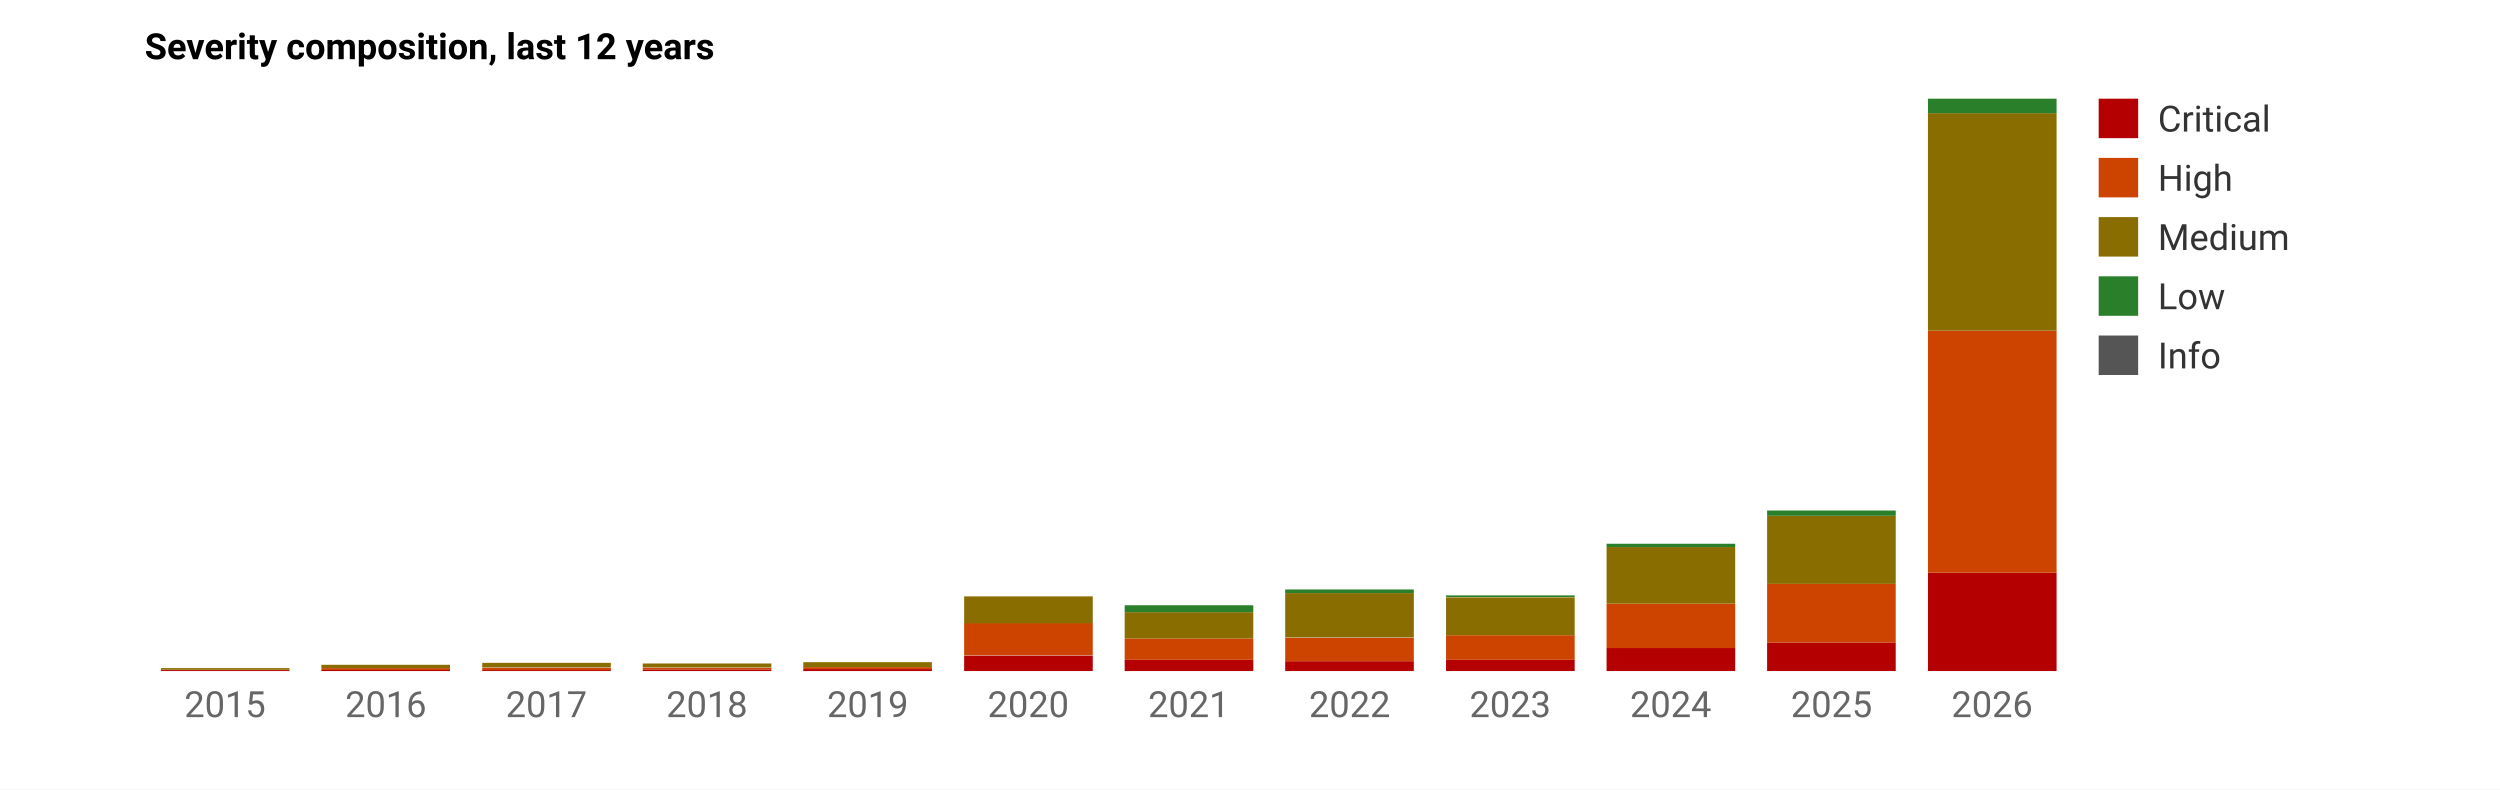
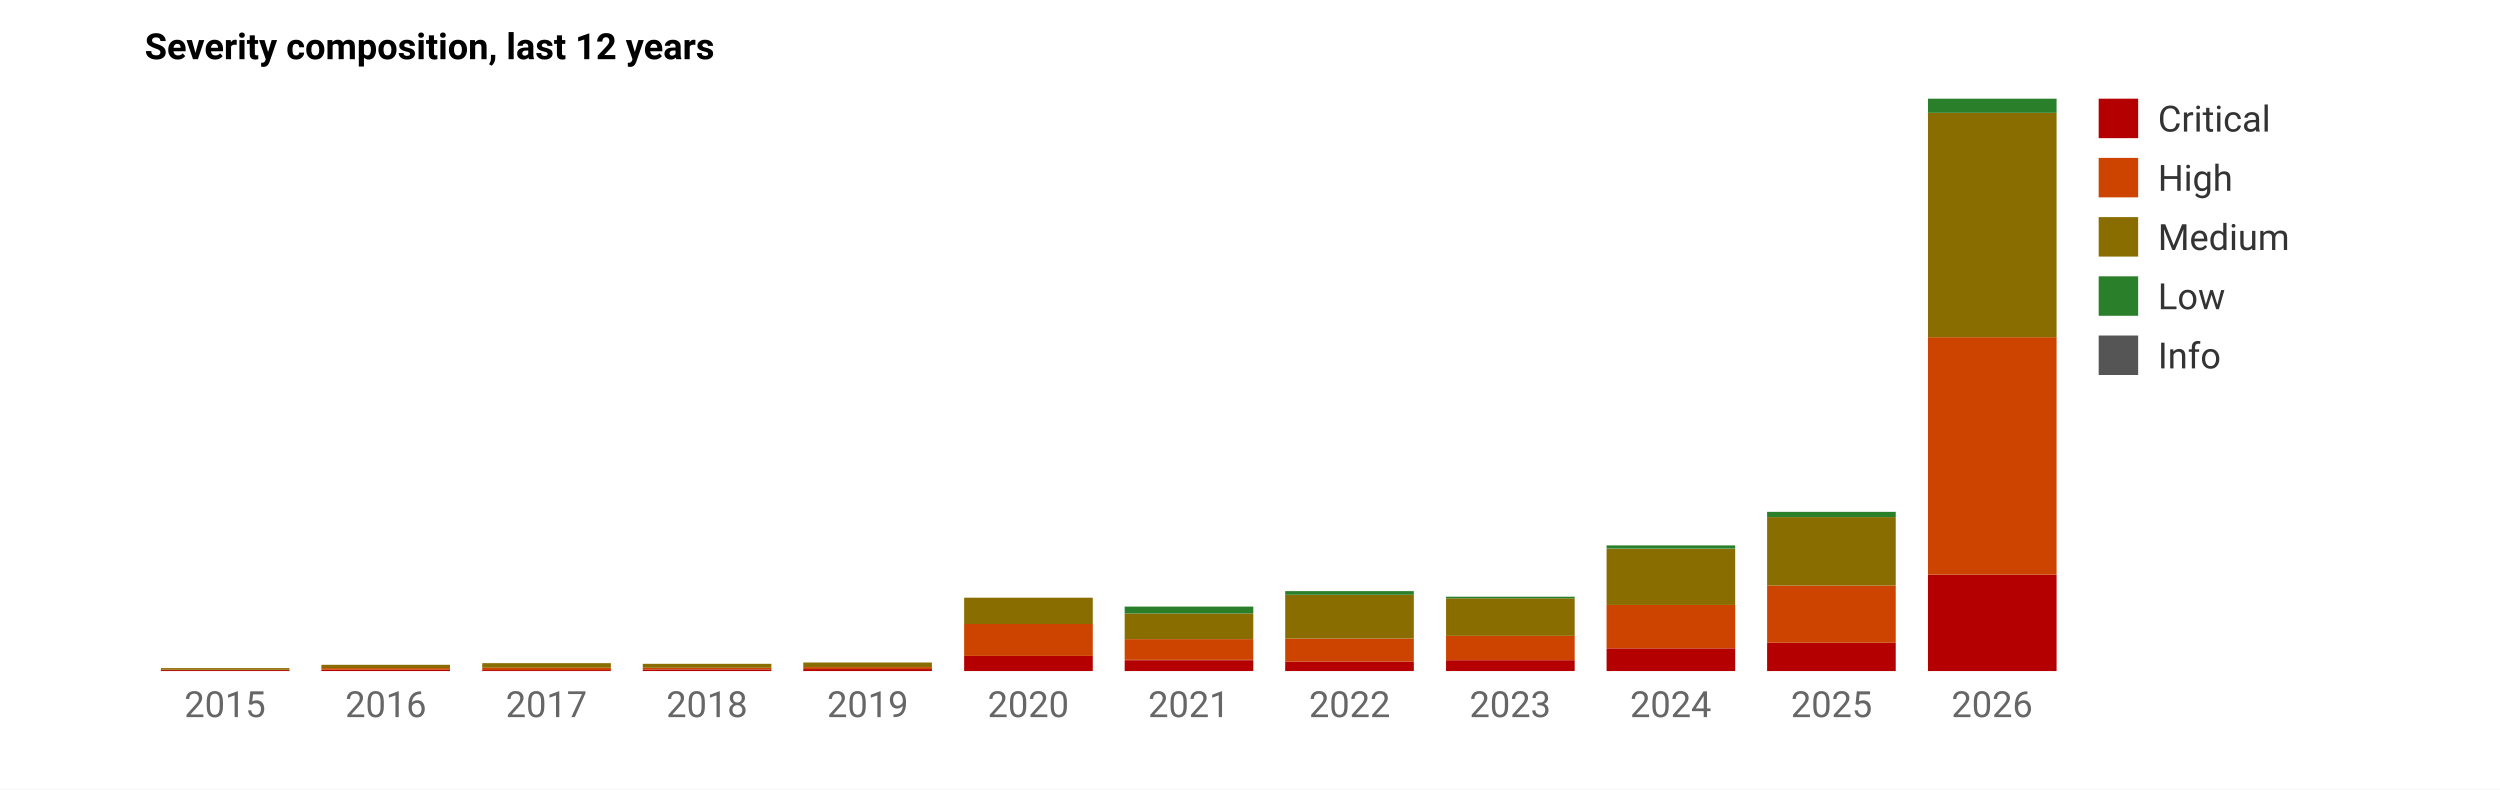
<svg xmlns="http://www.w3.org/2000/svg" viewBox="0 0 760 240" role="img" aria-label="Severity composition per year" font-family="system-ui,-apple-system,Segoe UI,Roboto,sans-serif" font-size="11">
  <rect x="0" y="0" width="100%" height="100%" fill="white" />
  <text x="44" y="18" font-weight="600">Severity composition, last 12 years</text>
  <rect x="48.9" y="203.7" width="39.1" height="0.3" fill="#b40000" />
  <rect x="48.9" y="203.6" width="39.1" height="0.1" fill="#cc4400" />
  <rect x="48.9" y="203.1" width="39.1" height="0.5" fill="#8a6d00" />
  <text x="68.4" y="218" text-anchor="middle" fill="#666">2015</text>
  <rect x="97.7" y="203.6" width="39.1" height="0.4" fill="#b40000" />
-   <rect x="97.7" y="203.1" width="39.1" height="0.6" fill="#cc4400" />
+   <rect x="97.7" y="203.1" width="39.1" height="0.5" fill="#cc4400" />
  <rect x="97.7" y="202.1" width="39.1" height="1.0" fill="#8a6d00" />
  <text x="117.3" y="218" text-anchor="middle" fill="#666">2016</text>
  <rect x="146.6" y="203.7" width="39.1" height="0.3" fill="#b40000" />
  <rect x="146.6" y="203.0" width="39.1" height="0.7" fill="#cc4400" />
-   <rect x="146.6" y="201.5" width="39.1" height="1.4" fill="#8a6d00" />
-   <rect x="146.6" y="201.5" width="39.1" height="0.0" fill="#2a7f2a" />
+   <rect x="146.6" y="201.6" width="39.1" height="1.4" fill="#8a6d00" />
+   <rect x="146.6" y="201.6" width="39.1" height="0.0" fill="#2a7f2a" />
  <text x="166.1" y="218" text-anchor="middle" fill="#666">2017</text>
  <rect x="195.4" y="203.5" width="39.1" height="0.5" fill="#b40000" />
  <rect x="195.4" y="203.0" width="39.1" height="0.5" fill="#cc4400" />
-   <rect x="195.4" y="201.7" width="39.1" height="1.2" fill="#8a6d00" />
+   <rect x="195.4" y="201.8" width="39.1" height="1.2" fill="#8a6d00" />
  <text x="214.9" y="218" text-anchor="middle" fill="#666">2018</text>
  <rect x="244.2" y="203.4" width="39.1" height="0.6" fill="#b40000" />
  <rect x="244.2" y="202.8" width="39.1" height="0.6" fill="#cc4400" />
-   <rect x="244.2" y="201.3" width="39.1" height="1.5" fill="#8a6d00" />
+   <rect x="244.2" y="201.4" width="39.1" height="1.4" fill="#8a6d00" />
  <rect x="244.2" y="201.3" width="39.1" height="0.0" fill="#2a7f2a" />
  <text x="263.8" y="218" text-anchor="middle" fill="#666">2019</text>
-   <rect x="293.1" y="199.3" width="39.1" height="4.7" fill="#b40000" />
-   <rect x="293.1" y="189.4" width="39.1" height="9.8" fill="#cc4400" />
-   <rect x="293.1" y="181.3" width="39.1" height="8.2" fill="#8a6d00" />
-   <rect x="293.1" y="181.2" width="39.1" height="0.0" fill="#2a7f2a" />
+   <rect x="293.1" y="199.4" width="39.1" height="4.6" fill="#b40000" />
+   <rect x="293.1" y="189.7" width="39.1" height="9.7" fill="#cc4400" />
+   <rect x="293.1" y="181.7" width="39.1" height="8.0" fill="#8a6d00" />
+   <rect x="293.1" y="181.7" width="39.1" height="0.0" fill="#2a7f2a" />
  <text x="312.6" y="218" text-anchor="middle" fill="#666">2020</text>
-   <rect x="341.9" y="200.6" width="39.1" height="3.4" fill="#b40000" />
-   <rect x="341.9" y="194.1" width="39.1" height="6.5" fill="#cc4400" />
-   <rect x="341.9" y="186.1" width="39.1" height="8.0" fill="#8a6d00" />
-   <rect x="341.9" y="184.0" width="39.1" height="2.1" fill="#2a7f2a" />
+   <rect x="341.9" y="200.7" width="39.1" height="3.3" fill="#b40000" />
+   <rect x="341.9" y="194.3" width="39.1" height="6.3" fill="#cc4400" />
+   <rect x="341.9" y="186.5" width="39.1" height="7.8" fill="#8a6d00" />
+   <rect x="341.9" y="184.4" width="39.1" height="2.1" fill="#2a7f2a" />
  <text x="361.4" y="218" text-anchor="middle" fill="#666">2021</text>
-   <rect x="390.7" y="201.0" width="39.1" height="3.0" fill="#b40000" />
-   <rect x="390.7" y="193.9" width="39.1" height="7.1" fill="#cc4400" />
-   <rect x="390.7" y="180.3" width="39.1" height="13.5" fill="#8a6d00" />
-   <rect x="390.7" y="179.2" width="39.1" height="1.1" fill="#2a7f2a" />
+   <rect x="390.7" y="201.1" width="39.1" height="2.9" fill="#b40000" />
+   <rect x="390.7" y="194.1" width="39.1" height="7.0" fill="#cc4400" />
+   <rect x="390.7" y="180.8" width="39.1" height="13.3" fill="#8a6d00" />
+   <rect x="390.7" y="179.7" width="39.1" height="1.1" fill="#2a7f2a" />
  <text x="410.3" y="218" text-anchor="middle" fill="#666">2022</text>
-   <rect x="439.6" y="200.6" width="39.1" height="3.4" fill="#b40000" />
-   <rect x="439.6" y="193.1" width="39.1" height="7.5" fill="#cc4400" />
-   <rect x="439.6" y="181.6" width="39.1" height="11.5" fill="#8a6d00" />
-   <rect x="439.6" y="181.0" width="39.1" height="0.5" fill="#2a7f2a" />
+   <rect x="439.6" y="200.7" width="39.1" height="3.3" fill="#b40000" />
+   <rect x="439.6" y="193.3" width="39.1" height="7.4" fill="#cc4400" />
+   <rect x="439.6" y="181.9" width="39.1" height="11.4" fill="#8a6d00" />
+   <rect x="439.6" y="181.4" width="39.1" height="0.5" fill="#2a7f2a" />
  <text x="459.1" y="218" text-anchor="middle" fill="#666">2023</text>
-   <rect x="488.4" y="197.0" width="39.1" height="7.0" fill="#b40000" />
-   <rect x="488.4" y="183.5" width="39.1" height="13.5" fill="#cc4400" />
-   <rect x="488.4" y="166.3" width="39.1" height="17.2" fill="#8a6d00" />
-   <rect x="488.4" y="165.3" width="39.1" height="1.0" fill="#2a7f2a" />
+   <rect x="488.4" y="197.1" width="39.1" height="6.9" fill="#b40000" />
+   <rect x="488.4" y="183.9" width="39.1" height="13.2" fill="#cc4400" />
+   <rect x="488.4" y="166.9" width="39.1" height="17.0" fill="#8a6d00" />
+   <rect x="488.4" y="165.8" width="39.1" height="1.0" fill="#2a7f2a" />
  <text x="507.9" y="218" text-anchor="middle" fill="#666">2024</text>
-   <rect x="537.2" y="195.3" width="39.1" height="8.7" fill="#b40000" />
-   <rect x="537.2" y="177.5" width="39.1" height="17.8" fill="#cc4400" />
-   <rect x="537.2" y="156.8" width="39.1" height="20.7" fill="#8a6d00" />
-   <rect x="537.2" y="155.2" width="39.1" height="1.6" fill="#2a7f2a" />
+   <rect x="537.2" y="195.4" width="39.1" height="8.6" fill="#b40000" />
+   <rect x="537.2" y="178.0" width="39.1" height="17.4" fill="#cc4400" />
+   <rect x="537.2" y="157.2" width="39.1" height="20.8" fill="#8a6d00" />
+   <rect x="537.2" y="155.6" width="39.1" height="1.6" fill="#2a7f2a" />
  <text x="556.8" y="218" text-anchor="middle" fill="#666">2025</text>
-   <rect x="586.1" y="174.1" width="39.1" height="29.9" fill="#b40000" />
-   <rect x="586.1" y="100.5" width="39.1" height="73.6" fill="#cc4400" />
-   <rect x="586.1" y="34.4" width="39.1" height="66.1" fill="#8a6d00" />
-   <rect x="586.1" y="30.0" width="39.1" height="4.4" fill="#2a7f2a" />
+   <rect x="586.1" y="174.7" width="39.1" height="29.3" fill="#b40000" />
+   <rect x="586.1" y="102.5" width="39.1" height="72.2" fill="#cc4400" />
+   <rect x="586.1" y="34.3" width="39.1" height="68.2" fill="#8a6d00" />
+   <rect x="586.1" y="30.0" width="39.1" height="4.3" fill="#2a7f2a" />
  <text x="605.6" y="218" text-anchor="middle" fill="#666">2026</text>
  <rect x="638" y="30" width="12" height="12" fill="#b40000" />
  <text x="656" y="40" fill="#333">Critical</text>
  <rect x="638" y="48" width="12" height="12" fill="#cc4400" />
  <text x="656" y="58" fill="#333">High</text>
  <rect x="638" y="66" width="12" height="12" fill="#8a6d00" />
  <text x="656" y="76" fill="#333">Medium</text>
  <rect x="638" y="84" width="12" height="12" fill="#2a7f2a" />
  <text x="656" y="94" fill="#333">Low</text>
  <rect x="638" y="102" width="12" height="12" fill="#555555" />
  <text x="656" y="112" fill="#333">Info</text>
</svg>
